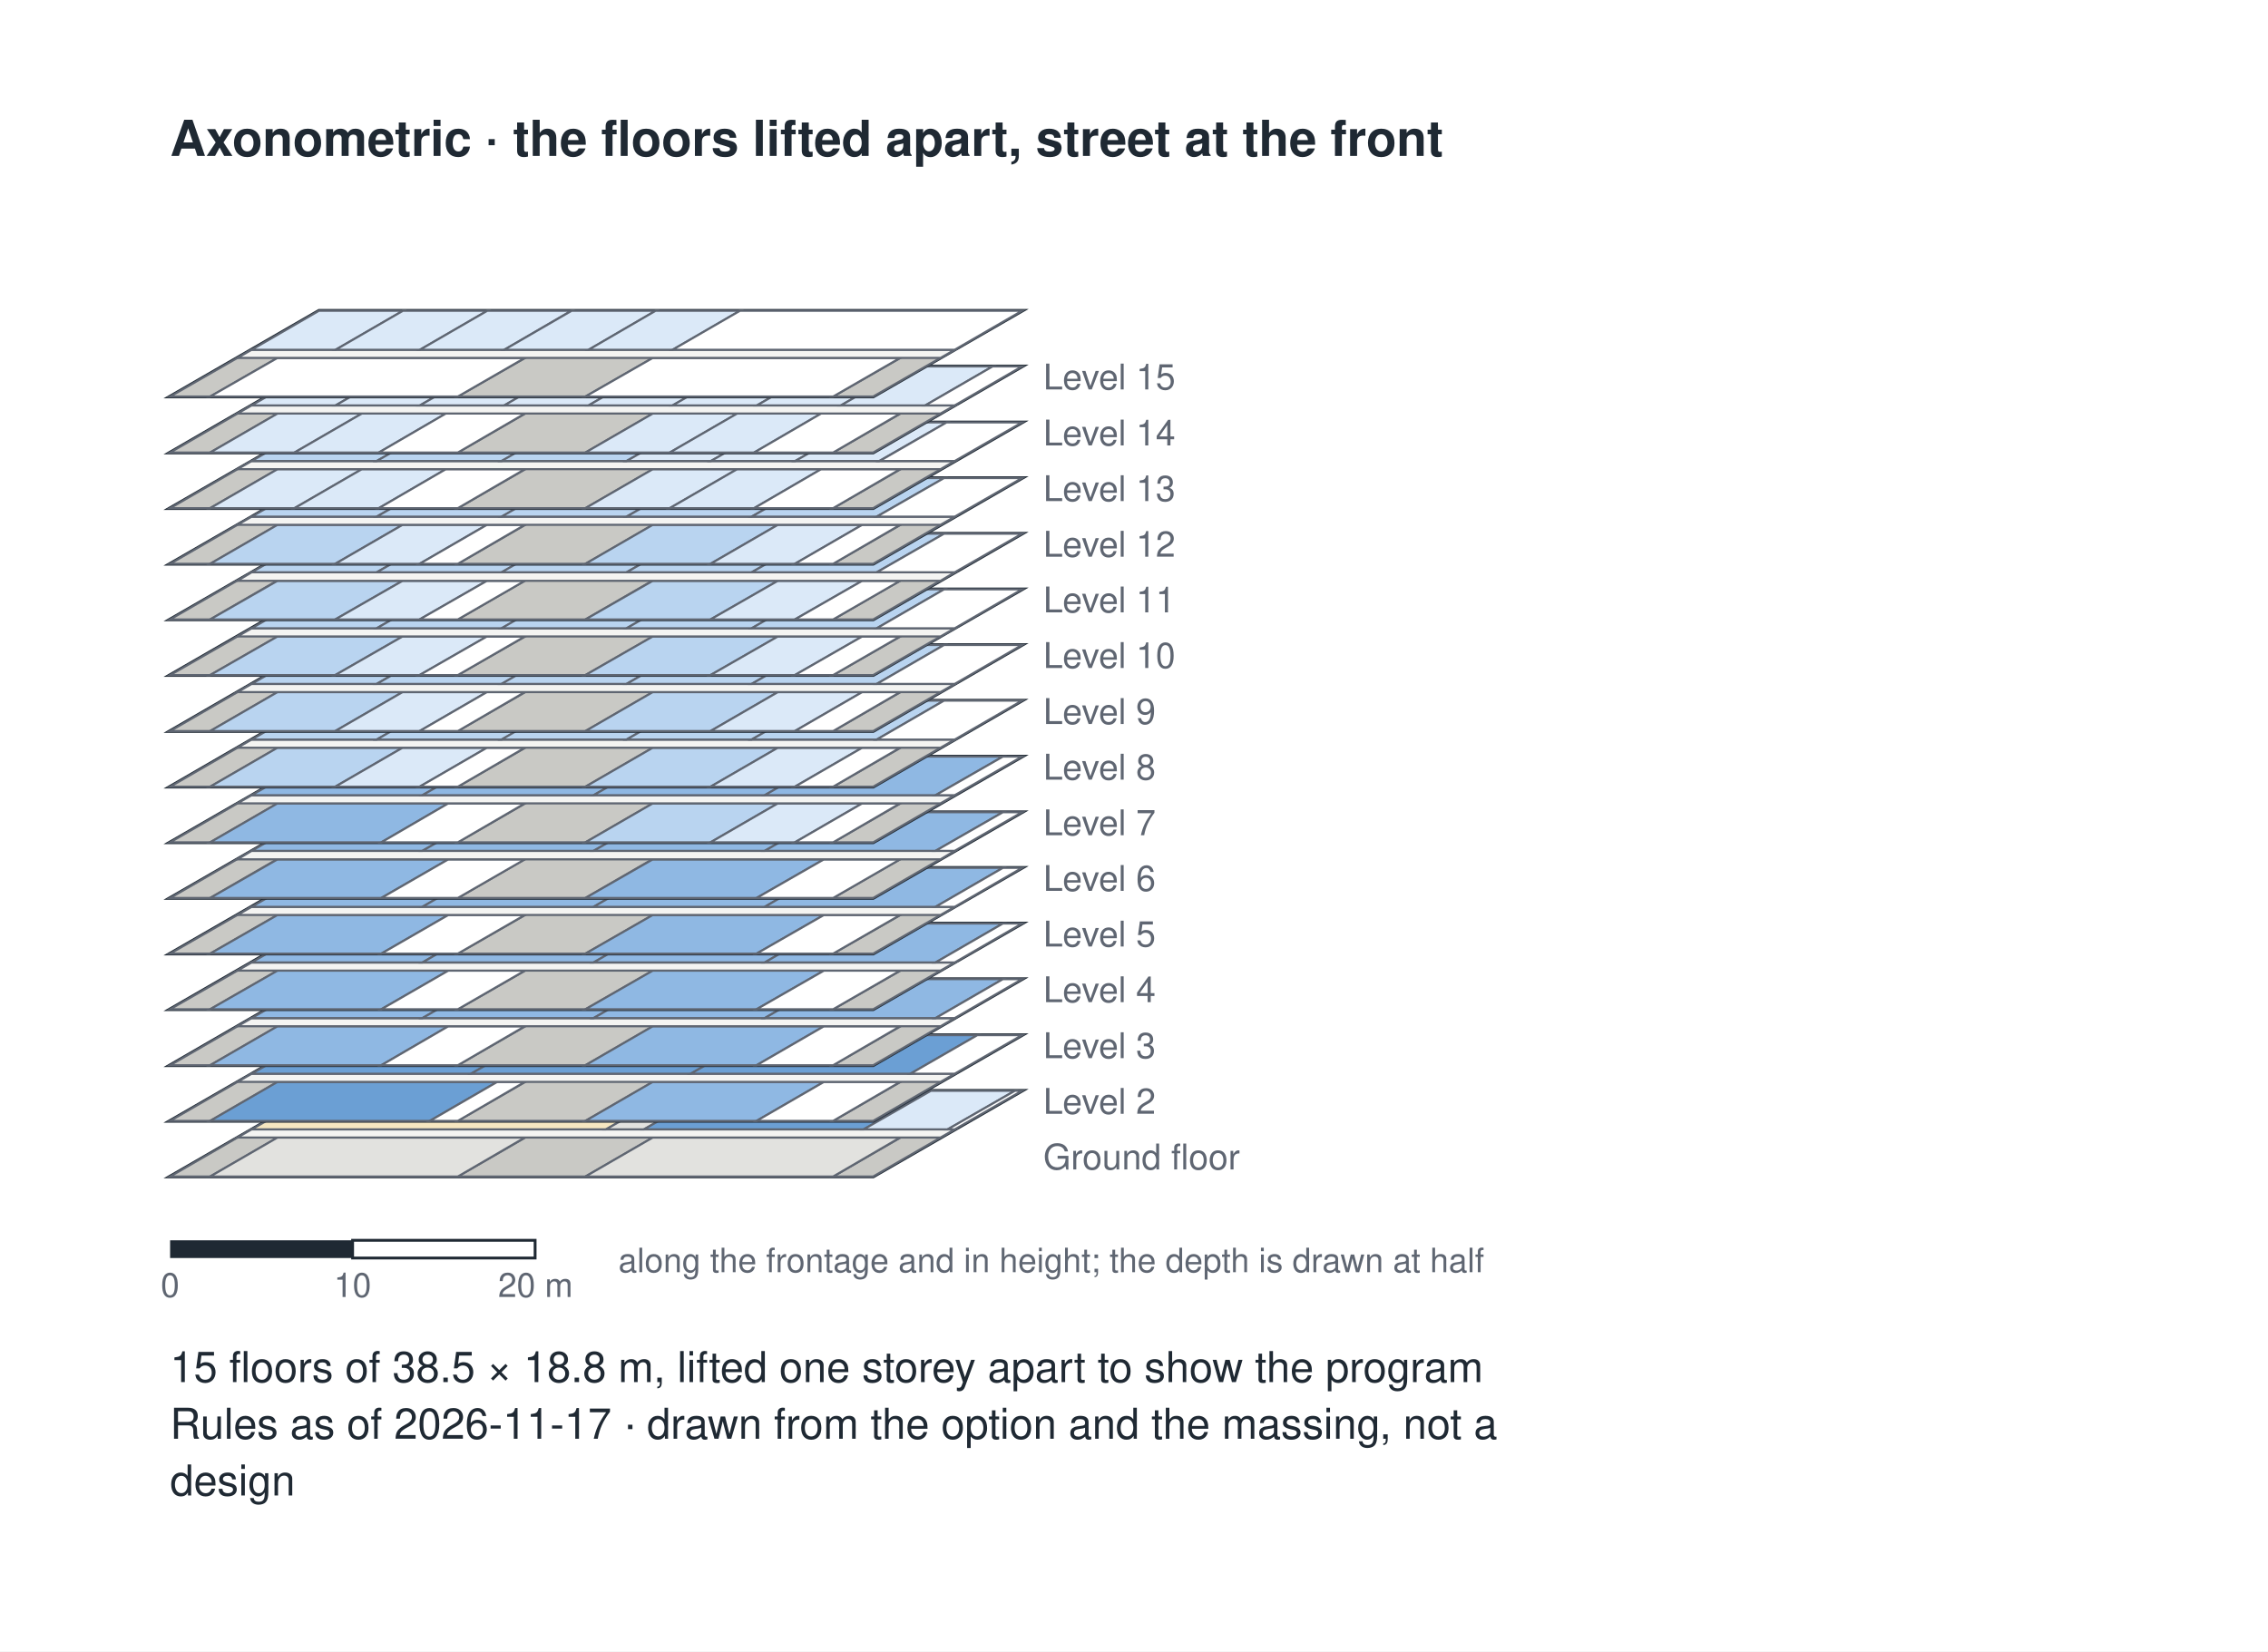
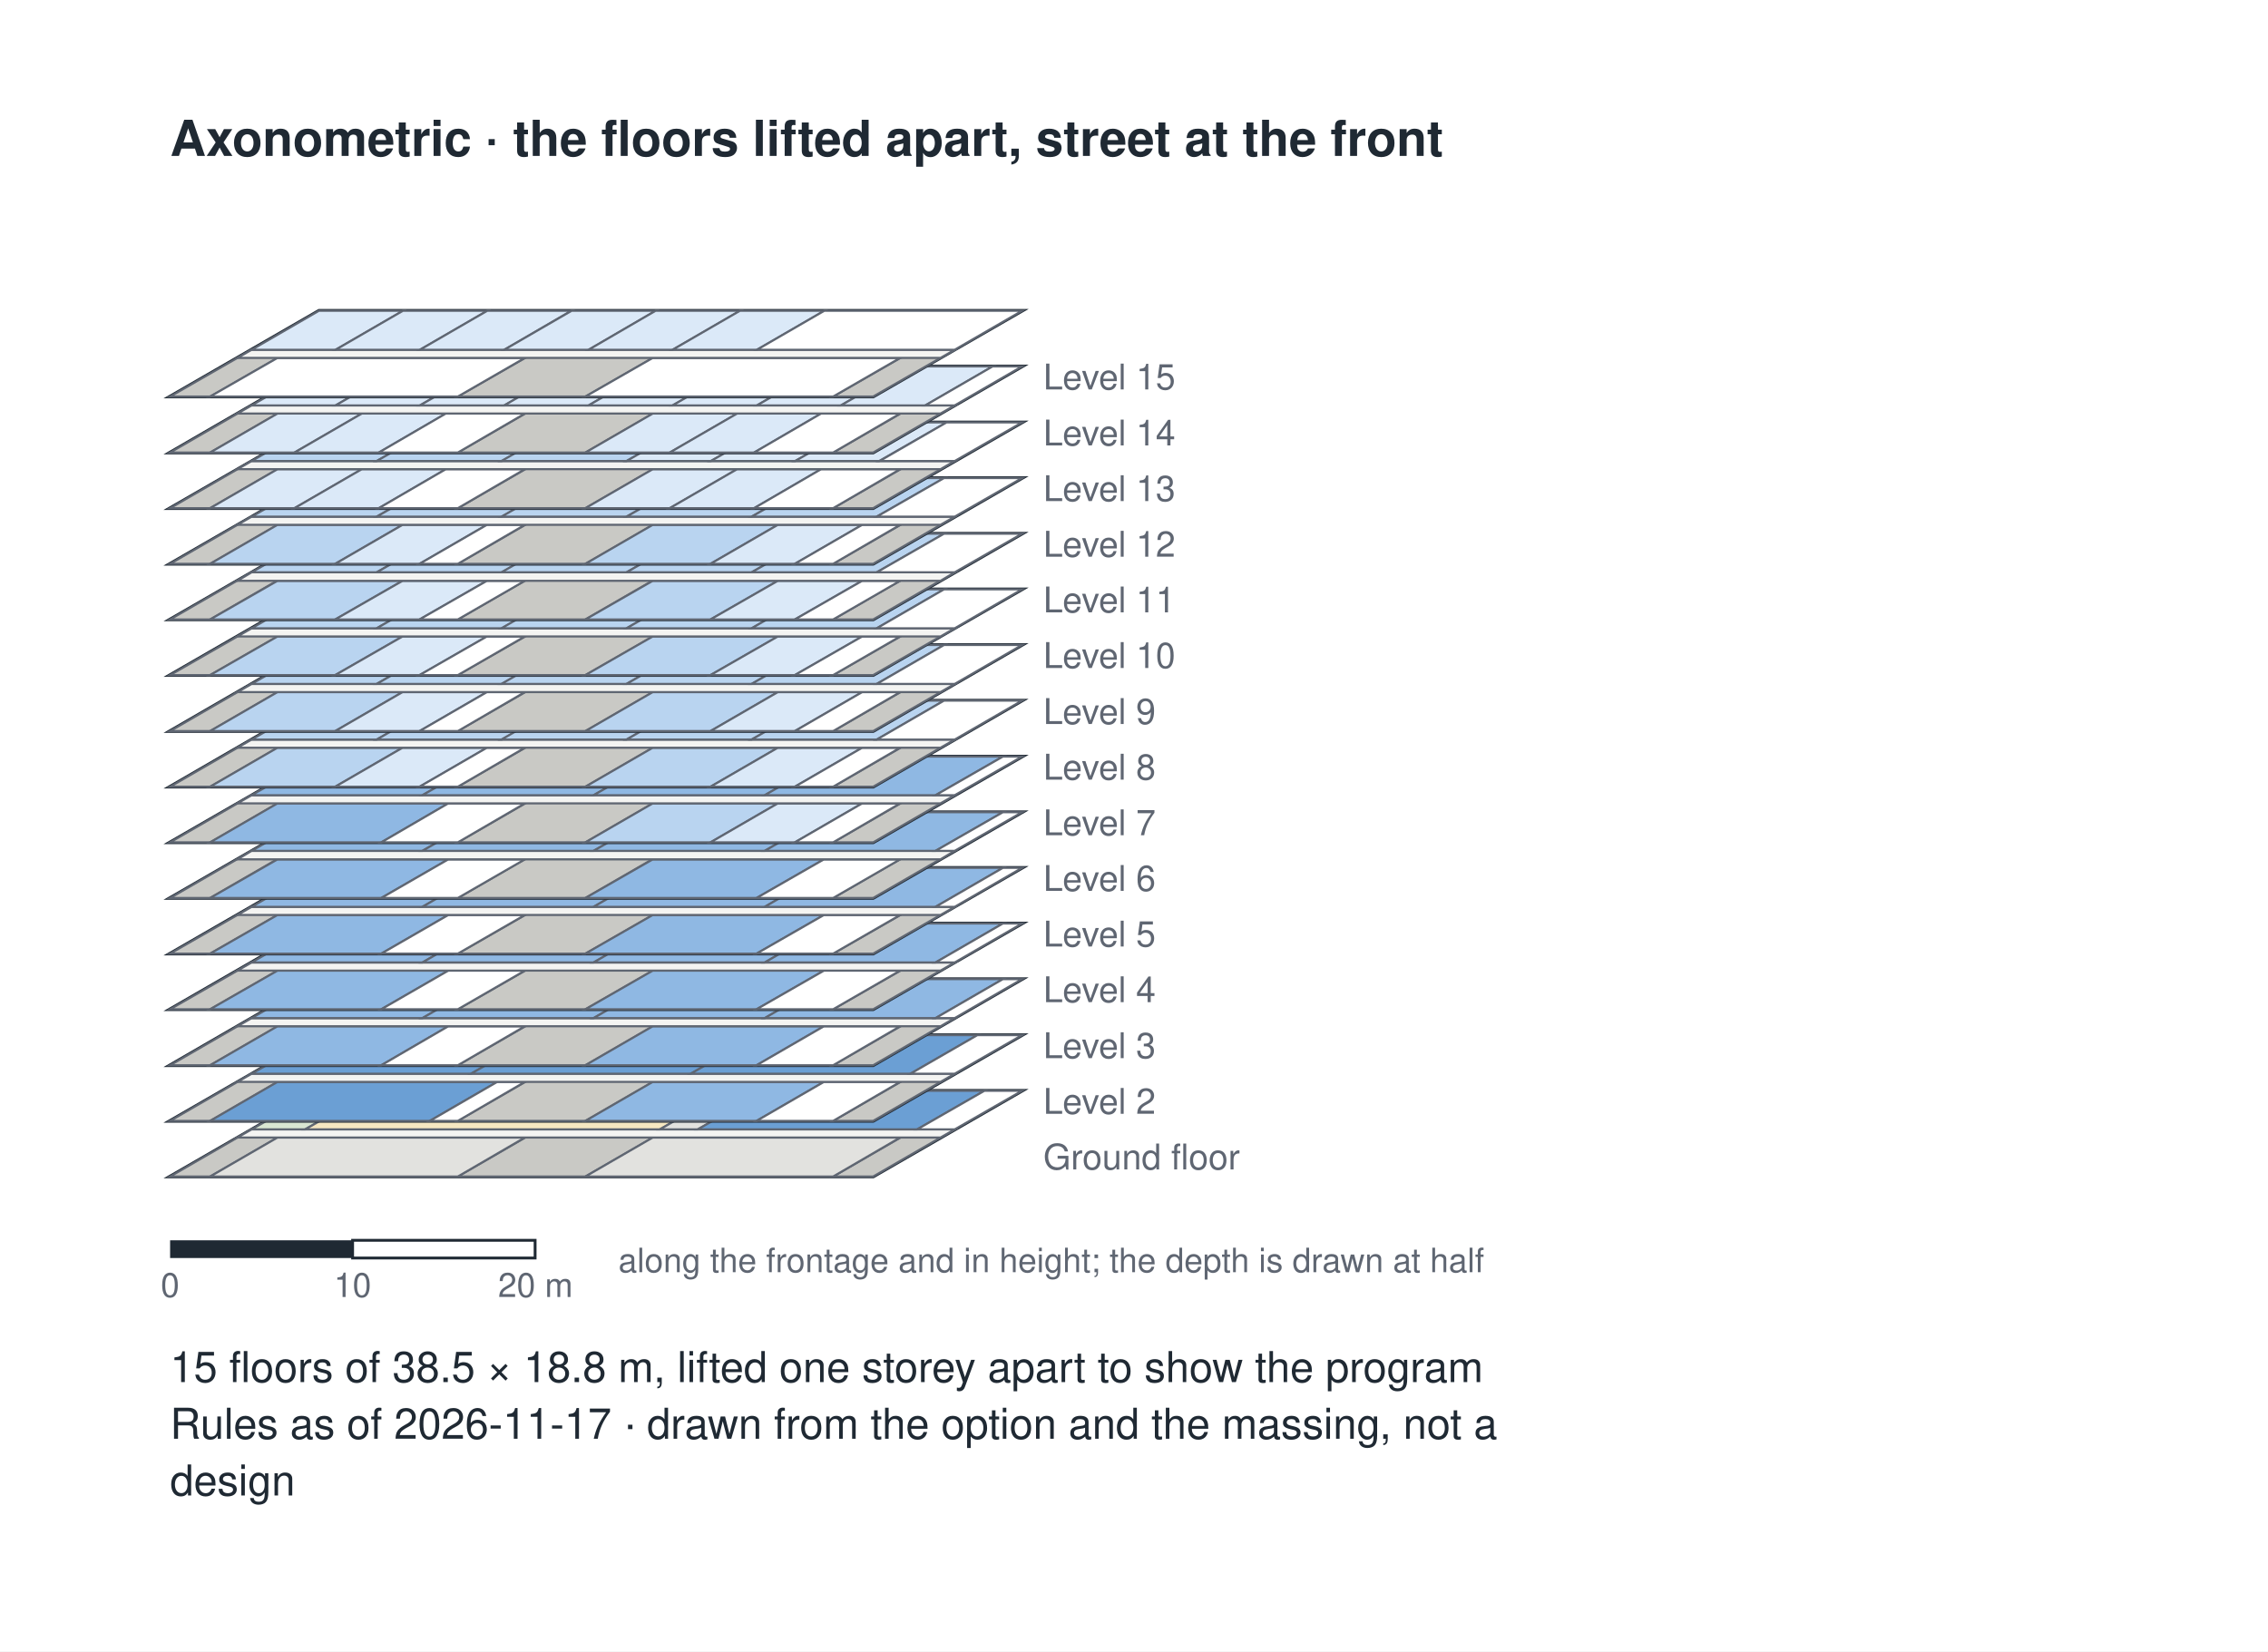
<svg xmlns="http://www.w3.org/2000/svg" width="640" height="466" viewBox="0 0 640 466" font-family="IBM Plex Sans, Helvetica, Arial, sans-serif" font-size="12" fill="#1f2933" role="img" aria-label="Axonometric of the stacked floors">
  <rect width="100%" height="100%" fill="#ffffff" />
  <text x="48" y="44" font-size="14" font-weight="600">Axonometric · the floors lifted apart, street at the front</text>
  <polygon points="90.0,307.8 288.4,307.8 246.4,332.0 48.0,332.0" fill="#f4f4f2" stroke="#1f2933" stroke-width="1" />
  <polygon points="71.0,318.7 82.3,318.7 59.3,332.0 48.0,332.0" fill="#c9c9c5" stroke="#5f6672" stroke-width="0.6" />
  <polygon points="152.2,318.7 188.2,318.7 165.2,332.0 129.2,332.0" fill="#c9c9c5" stroke="#5f6672" stroke-width="0.6" />
  <polygon points="258.1,318.7 269.4,318.7 246.4,332.0 235.1,332.0" fill="#c9c9c5" stroke="#5f6672" stroke-width="0.6" />
  <polygon points="78.3,321.0 148.1,321.0 129.2,332.0 59.3,332.0" fill="#e2e2df" stroke="#5f6672" stroke-width="0.6" />
  <polygon points="184.2,321.0 254.0,321.0 235.1,332.0 165.2,332.0" fill="#e2e2df" stroke="#5f6672" stroke-width="0.6" />
  <polygon points="71.0,318.7 269.4,318.7 265.4,321.0 67.0,321.0" fill="#f4f4f2" stroke="#5f6672" stroke-width="0.6" />
-   <polygon points="90.0,307.8 190.0,307.8 171.0,318.7 71.0,318.7" fill="#f6e7c1" stroke="#5f6672" stroke-width="0.6" />
-   <polygon points="190.0,307.8 200.7,307.8 181.7,318.7 171.0,318.7" fill="#e2e2df" stroke="#5f6672" stroke-width="0.6" />
-   <polygon points="200.7,307.8 262.7,307.8 243.7,318.7 181.7,318.7" fill="#6b9fd4" stroke="#5f6672" stroke-width="0.6" />
-   <polygon points="262.7,307.8 286.4,307.8 267.4,318.7 243.7,318.7" fill="#dbe9f8" stroke="#5f6672" stroke-width="0.6" />
-   <polygon points="286.4,307.8 288.4,307.8 269.4,318.7 267.4,318.7" fill="#ffffff" stroke="#5f6672" stroke-width="0.6" />
+   <polygon points="90.0,307.8 105.1,307.8 86.1,318.7 71.0,318.7" fill="#d9e6d2" stroke="#5f6672" stroke-width="0.6" />
+   <polygon points="105.1,307.8 205.1,307.8 186.2,318.7 86.1,318.7" fill="#f6e7c1" stroke="#5f6672" stroke-width="0.6" />
+   <polygon points="205.1,307.8 215.9,307.8 196.9,318.7 186.2,318.7" fill="#e2e2df" stroke="#5f6672" stroke-width="0.6" />
+   <polygon points="215.9,307.8 277.8,307.8 258.8,318.7 196.9,318.7" fill="#6b9fd4" stroke="#5f6672" stroke-width="0.6" />
+   <polygon points="277.8,307.8 288.4,307.8 269.4,318.7 258.8,318.7" fill="#ffffff" stroke="#5f6672" stroke-width="0.6" />
  <text x="294.4" y="330.0" font-size="10" fill="#5f6672">Ground floor</text>
  <polygon points="90.0,292.1 288.4,292.1 246.4,316.3 48.0,316.3" fill="#f4f4f2" stroke="#1f2933" stroke-width="1" />
  <polygon points="71.0,303.0 82.3,303.0 59.3,316.3 48.0,316.3" fill="#c9c9c5" stroke="#5f6672" stroke-width="0.6" />
  <polygon points="152.2,303.0 188.2,303.0 165.2,316.3 129.2,316.3" fill="#c9c9c5" stroke="#5f6672" stroke-width="0.6" />
  <polygon points="258.1,303.0 269.4,303.0 246.4,316.3 235.1,316.3" fill="#c9c9c5" stroke="#5f6672" stroke-width="0.6" />
  <polygon points="78.3,305.3 140.3,305.3 121.3,316.3 59.3,316.3" fill="#6b9fd4" stroke="#5f6672" stroke-width="0.6" />
  <polygon points="184.2,305.3 232.5,305.3 213.5,316.3 165.2,316.3" fill="#8fb8e3" stroke="#5f6672" stroke-width="0.6" />
  <polygon points="140.3,305.3 148.1,305.3 129.2,316.3 121.3,316.3" fill="#ffffff" stroke="#5f6672" stroke-width="0.6" />
  <polygon points="232.5,305.3 254.0,305.3 235.1,316.3 213.5,316.3" fill="#ffffff" stroke="#5f6672" stroke-width="0.6" />
  <polygon points="71.0,303.0 269.4,303.0 265.4,305.3 67.0,305.3" fill="#f4f4f2" stroke="#5f6672" stroke-width="0.6" />
  <polygon points="90.0,292.1 151.9,292.1 132.9,303.0 71.0,303.0" fill="#6b9fd4" stroke="#5f6672" stroke-width="0.6" />
  <polygon points="151.9,292.1 213.8,292.1 194.9,303.0 132.9,303.0" fill="#6b9fd4" stroke="#5f6672" stroke-width="0.6" />
  <polygon points="213.9,292.1 275.8,292.1 256.9,303.0 194.9,303.0" fill="#6b9fd4" stroke="#5f6672" stroke-width="0.6" />
  <polygon points="275.8,292.1 288.4,292.1 269.4,303.0 256.9,303.0" fill="#ffffff" stroke="#5f6672" stroke-width="0.6" />
  <text x="294.4" y="314.3" font-size="10" fill="#5f6672">Level 2</text>
  <polygon points="90.0,276.3 288.4,276.3 246.4,300.6 48.0,300.6" fill="#f4f4f2" stroke="#1f2933" stroke-width="1" />
  <polygon points="71.0,287.3 82.3,287.3 59.3,300.6 48.0,300.6" fill="#c9c9c5" stroke="#5f6672" stroke-width="0.6" />
  <polygon points="152.2,287.3 188.2,287.3 165.2,300.6 129.2,300.6" fill="#c9c9c5" stroke="#5f6672" stroke-width="0.6" />
  <polygon points="258.1,287.3 269.4,287.3 246.4,300.6 235.1,300.6" fill="#c9c9c5" stroke="#5f6672" stroke-width="0.6" />
  <polygon points="78.3,289.6 126.5,289.6 107.6,300.6 59.3,300.6" fill="#8fb8e3" stroke="#5f6672" stroke-width="0.6" />
  <polygon points="184.2,289.6 232.5,289.6 213.5,300.6 165.2,300.6" fill="#8fb8e3" stroke="#5f6672" stroke-width="0.6" />
  <polygon points="126.5,289.6 148.1,289.6 129.2,300.6 107.6,300.6" fill="#ffffff" stroke="#5f6672" stroke-width="0.6" />
  <polygon points="232.5,289.6 254.0,289.6 235.1,300.6 213.5,300.6" fill="#ffffff" stroke="#5f6672" stroke-width="0.6" />
  <polygon points="71.0,287.3 269.4,287.3 265.4,289.6 67.0,289.6" fill="#f4f4f2" stroke="#5f6672" stroke-width="0.6" />
  <polygon points="90.0,276.3 138.2,276.3 119.2,287.3 71.0,287.3" fill="#8fb8e3" stroke="#5f6672" stroke-width="0.6" />
  <polygon points="138.2,276.3 186.4,276.3 167.5,287.3 119.2,287.3" fill="#8fb8e3" stroke="#5f6672" stroke-width="0.6" />
  <polygon points="186.5,276.3 234.7,276.3 215.8,287.3 167.5,287.3" fill="#8fb8e3" stroke="#5f6672" stroke-width="0.6" />
  <polygon points="234.7,276.3 283.0,276.3 264.0,287.3 215.8,287.3" fill="#8fb8e3" stroke="#5f6672" stroke-width="0.6" />
  <polygon points="283.0,276.3 288.4,276.3 269.4,287.3 264.0,287.3" fill="#ffffff" stroke="#5f6672" stroke-width="0.6" />
  <text x="294.4" y="298.6" font-size="10" fill="#5f6672">Level 3</text>
  <polygon points="90.0,260.6 288.4,260.6 246.4,284.8 48.0,284.8" fill="#f4f4f2" stroke="#1f2933" stroke-width="1" />
  <polygon points="71.0,271.6 82.3,271.6 59.3,284.8 48.0,284.8" fill="#c9c9c5" stroke="#5f6672" stroke-width="0.6" />
  <polygon points="152.2,271.6 188.2,271.6 165.2,284.8 129.2,284.8" fill="#c9c9c5" stroke="#5f6672" stroke-width="0.6" />
  <polygon points="258.1,271.6 269.4,271.6 246.4,284.8 235.1,284.8" fill="#c9c9c5" stroke="#5f6672" stroke-width="0.6" />
  <polygon points="78.3,273.9 126.5,273.9 107.6,284.8 59.3,284.8" fill="#8fb8e3" stroke="#5f6672" stroke-width="0.6" />
  <polygon points="184.2,273.9 232.5,273.9 213.5,284.8 165.2,284.8" fill="#8fb8e3" stroke="#5f6672" stroke-width="0.6" />
  <polygon points="126.5,273.9 148.1,273.9 129.2,284.8 107.6,284.8" fill="#ffffff" stroke="#5f6672" stroke-width="0.6" />
  <polygon points="232.5,273.9 254.0,273.9 235.1,284.8 213.5,284.8" fill="#ffffff" stroke="#5f6672" stroke-width="0.6" />
  <polygon points="71.0,271.6 269.4,271.6 265.4,273.9 67.0,273.9" fill="#f4f4f2" stroke="#5f6672" stroke-width="0.6" />
  <polygon points="90.0,260.6 138.2,260.6 119.2,271.6 71.0,271.6" fill="#8fb8e3" stroke="#5f6672" stroke-width="0.6" />
  <polygon points="138.2,260.6 186.4,260.6 167.5,271.6 119.2,271.6" fill="#8fb8e3" stroke="#5f6672" stroke-width="0.6" />
  <polygon points="186.5,260.6 234.7,260.6 215.8,271.6 167.5,271.6" fill="#8fb8e3" stroke="#5f6672" stroke-width="0.6" />
  <polygon points="234.7,260.6 283.0,260.6 264.0,271.6 215.8,271.6" fill="#8fb8e3" stroke="#5f6672" stroke-width="0.6" />
  <polygon points="283.0,260.6 288.4,260.6 269.4,271.6 264.0,271.6" fill="#ffffff" stroke="#5f6672" stroke-width="0.6" />
  <text x="294.4" y="282.8" font-size="10" fill="#5f6672">Level 4</text>
  <polygon points="90.0,244.9 288.4,244.9 246.4,269.1 48.0,269.1" fill="#f4f4f2" stroke="#1f2933" stroke-width="1" />
  <polygon points="71.0,255.9 82.3,255.9 59.3,269.1 48.0,269.1" fill="#c9c9c5" stroke="#5f6672" stroke-width="0.6" />
  <polygon points="152.2,255.9 188.2,255.9 165.2,269.1 129.2,269.1" fill="#c9c9c5" stroke="#5f6672" stroke-width="0.6" />
  <polygon points="258.1,255.9 269.4,255.9 246.4,269.1 235.1,269.1" fill="#c9c9c5" stroke="#5f6672" stroke-width="0.6" />
  <polygon points="78.3,258.2 126.5,258.2 107.6,269.1 59.3,269.1" fill="#8fb8e3" stroke="#5f6672" stroke-width="0.6" />
  <polygon points="184.2,258.2 232.5,258.2 213.5,269.1 165.2,269.1" fill="#8fb8e3" stroke="#5f6672" stroke-width="0.6" />
  <polygon points="126.5,258.2 148.1,258.2 129.2,269.1 107.6,269.1" fill="#ffffff" stroke="#5f6672" stroke-width="0.6" />
  <polygon points="232.5,258.2 254.0,258.2 235.1,269.1 213.5,269.1" fill="#ffffff" stroke="#5f6672" stroke-width="0.6" />
  <polygon points="71.0,255.9 269.4,255.9 265.4,258.2 67.0,258.2" fill="#f4f4f2" stroke="#5f6672" stroke-width="0.6" />
  <polygon points="90.0,244.9 138.2,244.9 119.2,255.9 71.0,255.9" fill="#8fb8e3" stroke="#5f6672" stroke-width="0.6" />
  <polygon points="138.2,244.9 186.4,244.9 167.5,255.9 119.2,255.9" fill="#8fb8e3" stroke="#5f6672" stroke-width="0.6" />
  <polygon points="186.5,244.9 234.7,244.9 215.8,255.9 167.5,255.9" fill="#8fb8e3" stroke="#5f6672" stroke-width="0.6" />
  <polygon points="234.7,244.9 283.0,244.9 264.0,255.9 215.8,255.9" fill="#8fb8e3" stroke="#5f6672" stroke-width="0.6" />
  <polygon points="283.0,244.9 288.4,244.9 269.4,255.9 264.0,255.9" fill="#ffffff" stroke="#5f6672" stroke-width="0.6" />
  <text x="294.4" y="267.1" font-size="10" fill="#5f6672">Level 5</text>
  <polygon points="90.0,229.2 288.4,229.2 246.4,253.4 48.0,253.4" fill="#f4f4f2" stroke="#1f2933" stroke-width="1" />
  <polygon points="71.0,240.1 82.3,240.1 59.3,253.4 48.0,253.4" fill="#c9c9c5" stroke="#5f6672" stroke-width="0.6" />
  <polygon points="152.2,240.1 188.2,240.1 165.2,253.4 129.2,253.4" fill="#c9c9c5" stroke="#5f6672" stroke-width="0.6" />
  <polygon points="258.1,240.1 269.4,240.1 246.4,253.4 235.1,253.4" fill="#c9c9c5" stroke="#5f6672" stroke-width="0.6" />
  <polygon points="78.3,242.5 126.5,242.5 107.6,253.4 59.3,253.4" fill="#8fb8e3" stroke="#5f6672" stroke-width="0.6" />
  <polygon points="184.2,242.5 232.5,242.5 213.5,253.4 165.2,253.4" fill="#8fb8e3" stroke="#5f6672" stroke-width="0.6" />
  <polygon points="126.5,242.5 148.1,242.5 129.2,253.4 107.6,253.4" fill="#ffffff" stroke="#5f6672" stroke-width="0.6" />
  <polygon points="232.5,242.5 254.0,242.5 235.1,253.4 213.5,253.4" fill="#ffffff" stroke="#5f6672" stroke-width="0.6" />
  <polygon points="71.0,240.1 269.4,240.1 265.4,242.5 67.0,242.5" fill="#f4f4f2" stroke="#5f6672" stroke-width="0.6" />
  <polygon points="90.0,229.2 138.2,229.2 119.2,240.1 71.0,240.1" fill="#8fb8e3" stroke="#5f6672" stroke-width="0.6" />
  <polygon points="138.2,229.2 186.4,229.2 167.5,240.1 119.2,240.1" fill="#8fb8e3" stroke="#5f6672" stroke-width="0.6" />
  <polygon points="186.5,229.2 234.7,229.2 215.8,240.1 167.5,240.1" fill="#8fb8e3" stroke="#5f6672" stroke-width="0.6" />
  <polygon points="234.7,229.2 283.0,229.2 264.0,240.1 215.8,240.1" fill="#8fb8e3" stroke="#5f6672" stroke-width="0.6" />
  <polygon points="283.0,229.2 288.4,229.2 269.4,240.1 264.0,240.1" fill="#ffffff" stroke="#5f6672" stroke-width="0.6" />
  <text x="294.4" y="251.4" font-size="10" fill="#5f6672">Level 6</text>
  <polygon points="90.0,213.5 288.4,213.5 246.4,237.7 48.0,237.7" fill="#f4f4f2" stroke="#1f2933" stroke-width="1" />
  <polygon points="71.0,224.4 82.3,224.4 59.3,237.7 48.0,237.7" fill="#c9c9c5" stroke="#5f6672" stroke-width="0.6" />
  <polygon points="152.2,224.4 188.2,224.4 165.2,237.7 129.2,237.7" fill="#c9c9c5" stroke="#5f6672" stroke-width="0.6" />
  <polygon points="258.1,224.4 269.4,224.4 246.4,237.7 235.1,237.7" fill="#c9c9c5" stroke="#5f6672" stroke-width="0.6" />
  <polygon points="78.3,226.7 126.5,226.7 107.6,237.7 59.3,237.7" fill="#8fb8e3" stroke="#5f6672" stroke-width="0.6" />
  <polygon points="184.2,226.7 219.5,226.7 200.5,237.7 165.2,237.7" fill="#b9d4f0" stroke="#5f6672" stroke-width="0.6" />
  <polygon points="219.5,226.7 243.3,226.7 224.3,237.7 200.5,237.7" fill="#dbe9f8" stroke="#5f6672" stroke-width="0.6" />
  <polygon points="126.5,226.7 148.1,226.7 129.2,237.7 107.6,237.7" fill="#ffffff" stroke="#5f6672" stroke-width="0.6" />
  <polygon points="243.3,226.7 254.0,226.7 235.1,237.7 224.3,237.7" fill="#ffffff" stroke="#5f6672" stroke-width="0.6" />
  <polygon points="71.0,224.4 269.4,224.4 265.4,226.7 67.0,226.7" fill="#f4f4f2" stroke="#5f6672" stroke-width="0.6" />
  <polygon points="90.0,213.5 138.2,213.5 119.2,224.4 71.0,224.4" fill="#8fb8e3" stroke="#5f6672" stroke-width="0.6" />
  <polygon points="138.2,213.5 186.4,213.5 167.5,224.4 119.2,224.4" fill="#8fb8e3" stroke="#5f6672" stroke-width="0.6" />
  <polygon points="186.5,213.5 234.7,213.5 215.8,224.4 167.5,224.4" fill="#8fb8e3" stroke="#5f6672" stroke-width="0.6" />
  <polygon points="234.7,213.5 283.0,213.5 264.0,224.4 215.8,224.4" fill="#8fb8e3" stroke="#5f6672" stroke-width="0.6" />
  <polygon points="283.0,213.5 288.4,213.5 269.4,224.4 264.0,224.4" fill="#ffffff" stroke="#5f6672" stroke-width="0.6" />
  <text x="294.4" y="235.7" font-size="10" fill="#5f6672">Level 7</text>
  <polygon points="90.0,197.7 288.4,197.7 246.4,222.0 48.0,222.0" fill="#f4f4f2" stroke="#1f2933" stroke-width="1" />
  <polygon points="71.0,208.7 82.3,208.7 59.3,222.0 48.0,222.0" fill="#c9c9c5" stroke="#5f6672" stroke-width="0.6" />
  <polygon points="152.2,208.7 188.2,208.7 165.2,222.0 129.2,222.0" fill="#c9c9c5" stroke="#5f6672" stroke-width="0.6" />
  <polygon points="258.1,208.7 269.4,208.7 246.4,222.0 235.1,222.0" fill="#c9c9c5" stroke="#5f6672" stroke-width="0.6" />
  <polygon points="78.3,211.0 113.6,211.0 94.6,222.0 59.3,222.0" fill="#b9d4f0" stroke="#5f6672" stroke-width="0.6" />
  <polygon points="184.2,211.0 219.5,211.0 200.5,222.0 165.2,222.0" fill="#b9d4f0" stroke="#5f6672" stroke-width="0.6" />
  <polygon points="113.6,211.0 137.4,211.0 118.4,222.0 94.6,222.0" fill="#dbe9f8" stroke="#5f6672" stroke-width="0.6" />
  <polygon points="219.5,211.0 243.3,211.0 224.3,222.0 200.5,222.0" fill="#dbe9f8" stroke="#5f6672" stroke-width="0.6" />
  <polygon points="137.4,211.0 148.1,211.0 129.2,222.0 118.4,222.0" fill="#ffffff" stroke="#5f6672" stroke-width="0.6" />
  <polygon points="243.3,211.0 254.0,211.0 235.1,222.0 224.3,222.0" fill="#ffffff" stroke="#5f6672" stroke-width="0.6" />
  <polygon points="71.0,208.7 269.4,208.7 265.4,211.0 67.0,211.0" fill="#f4f4f2" stroke="#5f6672" stroke-width="0.6" />
  <polygon points="90.0,197.7 125.3,197.7 106.3,208.7 71.0,208.7" fill="#b9d4f0" stroke="#5f6672" stroke-width="0.6" />
  <polygon points="125.3,197.7 160.6,197.7 141.6,208.7 106.3,208.7" fill="#b9d4f0" stroke="#5f6672" stroke-width="0.6" />
  <polygon points="160.5,197.7 195.8,197.7 176.8,208.7 141.5,208.7" fill="#b9d4f0" stroke="#5f6672" stroke-width="0.6" />
  <polygon points="195.8,197.7 231.1,197.7 212.1,208.7 176.8,208.7" fill="#b9d4f0" stroke="#5f6672" stroke-width="0.6" />
  <polygon points="231.1,197.7 266.4,197.7 247.4,208.7 212.1,208.7" fill="#b9d4f0" stroke="#5f6672" stroke-width="0.6" />
  <polygon points="266.4,197.7 288.4,197.7 269.4,208.7 247.4,208.7" fill="#ffffff" stroke="#5f6672" stroke-width="0.6" />
  <text x="294.4" y="220.0" font-size="10" fill="#5f6672">Level 8</text>
  <polygon points="90.0,182.0 288.4,182.0 246.4,206.3 48.0,206.3" fill="#f4f4f2" stroke="#1f2933" stroke-width="1" />
  <polygon points="71.0,193.0 82.3,193.0 59.3,206.3 48.0,206.3" fill="#c9c9c5" stroke="#5f6672" stroke-width="0.6" />
  <polygon points="152.2,193.0 188.2,193.0 165.2,206.3 129.2,206.3" fill="#c9c9c5" stroke="#5f6672" stroke-width="0.6" />
  <polygon points="258.1,193.0 269.4,193.0 246.4,206.3 235.1,206.3" fill="#c9c9c5" stroke="#5f6672" stroke-width="0.6" />
  <polygon points="78.3,195.3 113.6,195.3 94.6,206.3 59.3,206.3" fill="#b9d4f0" stroke="#5f6672" stroke-width="0.6" />
  <polygon points="184.2,195.3 219.5,195.3 200.5,206.3 165.2,206.3" fill="#b9d4f0" stroke="#5f6672" stroke-width="0.6" />
  <polygon points="113.6,195.3 137.4,195.3 118.4,206.3 94.6,206.3" fill="#dbe9f8" stroke="#5f6672" stroke-width="0.6" />
  <polygon points="219.5,195.3 243.3,195.3 224.3,206.3 200.5,206.3" fill="#dbe9f8" stroke="#5f6672" stroke-width="0.6" />
  <polygon points="137.4,195.3 148.1,195.3 129.2,206.3 118.4,206.3" fill="#ffffff" stroke="#5f6672" stroke-width="0.6" />
  <polygon points="243.3,195.3 254.0,195.3 235.1,206.3 224.3,206.3" fill="#ffffff" stroke="#5f6672" stroke-width="0.6" />
  <polygon points="71.0,193.0 269.4,193.0 265.4,195.3 67.0,195.3" fill="#f4f4f2" stroke="#5f6672" stroke-width="0.6" />
  <polygon points="90.0,182.0 125.3,182.0 106.3,193.0 71.0,193.0" fill="#b9d4f0" stroke="#5f6672" stroke-width="0.6" />
  <polygon points="125.3,182.0 160.6,182.0 141.6,193.0 106.3,193.0" fill="#b9d4f0" stroke="#5f6672" stroke-width="0.6" />
  <polygon points="160.5,182.0 195.8,182.0 176.8,193.0 141.5,193.0" fill="#b9d4f0" stroke="#5f6672" stroke-width="0.6" />
  <polygon points="195.8,182.0 231.1,182.0 212.1,193.0 176.8,193.0" fill="#b9d4f0" stroke="#5f6672" stroke-width="0.6" />
  <polygon points="231.1,182.0 266.4,182.0 247.4,193.0 212.1,193.0" fill="#b9d4f0" stroke="#5f6672" stroke-width="0.6" />
  <polygon points="266.4,182.0 288.4,182.0 269.4,193.0 247.4,193.0" fill="#ffffff" stroke="#5f6672" stroke-width="0.6" />
  <text x="294.4" y="204.3" font-size="10" fill="#5f6672">Level 9</text>
  <polygon points="90.0,166.3 288.4,166.3 246.4,190.5 48.0,190.5" fill="#f4f4f2" stroke="#1f2933" stroke-width="1" />
  <polygon points="71.0,177.3 82.3,177.3 59.3,190.5 48.0,190.5" fill="#c9c9c5" stroke="#5f6672" stroke-width="0.6" />
  <polygon points="152.2,177.3 188.2,177.3 165.2,190.5 129.2,190.5" fill="#c9c9c5" stroke="#5f6672" stroke-width="0.6" />
  <polygon points="258.1,177.3 269.4,177.3 246.4,190.5 235.1,190.5" fill="#c9c9c5" stroke="#5f6672" stroke-width="0.6" />
  <polygon points="78.3,179.6 113.6,179.6 94.6,190.5 59.3,190.5" fill="#b9d4f0" stroke="#5f6672" stroke-width="0.6" />
  <polygon points="184.2,179.6 219.5,179.6 200.5,190.5 165.2,190.5" fill="#b9d4f0" stroke="#5f6672" stroke-width="0.6" />
  <polygon points="113.6,179.6 137.4,179.6 118.4,190.5 94.6,190.5" fill="#dbe9f8" stroke="#5f6672" stroke-width="0.6" />
  <polygon points="219.5,179.6 243.3,179.6 224.3,190.5 200.5,190.5" fill="#dbe9f8" stroke="#5f6672" stroke-width="0.6" />
  <polygon points="137.4,179.6 148.1,179.6 129.2,190.5 118.4,190.5" fill="#ffffff" stroke="#5f6672" stroke-width="0.6" />
  <polygon points="243.3,179.6 254.0,179.6 235.1,190.5 224.3,190.5" fill="#ffffff" stroke="#5f6672" stroke-width="0.6" />
  <polygon points="71.0,177.3 269.4,177.3 265.4,179.6 67.0,179.6" fill="#f4f4f2" stroke="#5f6672" stroke-width="0.6" />
  <polygon points="90.0,166.3 125.3,166.3 106.3,177.3 71.0,177.3" fill="#b9d4f0" stroke="#5f6672" stroke-width="0.6" />
  <polygon points="125.3,166.3 160.6,166.3 141.6,177.3 106.3,177.3" fill="#b9d4f0" stroke="#5f6672" stroke-width="0.6" />
  <polygon points="160.5,166.3 195.8,166.3 176.8,177.3 141.5,177.3" fill="#b9d4f0" stroke="#5f6672" stroke-width="0.6" />
  <polygon points="195.8,166.3 231.1,166.3 212.1,177.3 176.8,177.3" fill="#b9d4f0" stroke="#5f6672" stroke-width="0.6" />
  <polygon points="231.1,166.3 266.4,166.3 247.4,177.3 212.1,177.3" fill="#b9d4f0" stroke="#5f6672" stroke-width="0.6" />
  <polygon points="266.4,166.3 288.4,166.3 269.4,177.3 247.4,177.3" fill="#ffffff" stroke="#5f6672" stroke-width="0.6" />
  <text x="294.4" y="188.5" font-size="10" fill="#5f6672">Level 10</text>
  <polygon points="90.0,150.6 288.4,150.6 246.4,174.8 48.0,174.8" fill="#f4f4f2" stroke="#1f2933" stroke-width="1" />
  <polygon points="71.0,161.5 82.3,161.5 59.3,174.8 48.0,174.8" fill="#c9c9c5" stroke="#5f6672" stroke-width="0.6" />
  <polygon points="152.2,161.5 188.2,161.5 165.2,174.8 129.2,174.8" fill="#c9c9c5" stroke="#5f6672" stroke-width="0.6" />
  <polygon points="258.1,161.5 269.4,161.5 246.4,174.8 235.1,174.8" fill="#c9c9c5" stroke="#5f6672" stroke-width="0.6" />
  <polygon points="78.3,163.9 113.6,163.9 94.6,174.8 59.3,174.8" fill="#b9d4f0" stroke="#5f6672" stroke-width="0.6" />
  <polygon points="184.2,163.9 219.5,163.9 200.5,174.8 165.2,174.8" fill="#b9d4f0" stroke="#5f6672" stroke-width="0.6" />
  <polygon points="113.6,163.9 137.4,163.9 118.4,174.8 94.6,174.8" fill="#dbe9f8" stroke="#5f6672" stroke-width="0.6" />
  <polygon points="219.5,163.9 243.3,163.9 224.3,174.8 200.5,174.8" fill="#dbe9f8" stroke="#5f6672" stroke-width="0.6" />
  <polygon points="137.4,163.9 148.1,163.9 129.2,174.8 118.4,174.8" fill="#ffffff" stroke="#5f6672" stroke-width="0.6" />
  <polygon points="243.3,163.9 254.0,163.9 235.1,174.8 224.3,174.8" fill="#ffffff" stroke="#5f6672" stroke-width="0.6" />
  <polygon points="71.0,161.5 269.4,161.5 265.4,163.9 67.0,163.9" fill="#f4f4f2" stroke="#5f6672" stroke-width="0.6" />
  <polygon points="90.0,150.6 125.3,150.6 106.3,161.5 71.0,161.5" fill="#b9d4f0" stroke="#5f6672" stroke-width="0.6" />
  <polygon points="125.3,150.6 160.6,150.6 141.6,161.5 106.3,161.5" fill="#b9d4f0" stroke="#5f6672" stroke-width="0.6" />
  <polygon points="160.5,150.6 195.8,150.6 176.8,161.5 141.5,161.5" fill="#b9d4f0" stroke="#5f6672" stroke-width="0.6" />
  <polygon points="195.8,150.6 231.1,150.6 212.1,161.5 176.8,161.5" fill="#b9d4f0" stroke="#5f6672" stroke-width="0.6" />
  <polygon points="231.1,150.6 266.4,150.6 247.4,161.5 212.1,161.5" fill="#b9d4f0" stroke="#5f6672" stroke-width="0.6" />
  <polygon points="266.4,150.6 288.4,150.6 269.4,161.5 247.4,161.5" fill="#ffffff" stroke="#5f6672" stroke-width="0.6" />
  <text x="294.4" y="172.8" font-size="10" fill="#5f6672">Level 11</text>
  <polygon points="90.0,134.9 288.4,134.9 246.4,159.1 48.0,159.1" fill="#f4f4f2" stroke="#1f2933" stroke-width="1" />
  <polygon points="71.0,145.8 82.3,145.8 59.3,159.1 48.0,159.1" fill="#c9c9c5" stroke="#5f6672" stroke-width="0.6" />
  <polygon points="152.2,145.8 188.2,145.8 165.2,159.1 129.2,159.1" fill="#c9c9c5" stroke="#5f6672" stroke-width="0.6" />
  <polygon points="258.1,145.8 269.4,145.8 246.4,159.1 235.1,159.1" fill="#c9c9c5" stroke="#5f6672" stroke-width="0.6" />
  <polygon points="78.3,148.1 113.6,148.1 94.6,159.1 59.3,159.1" fill="#b9d4f0" stroke="#5f6672" stroke-width="0.6" />
  <polygon points="184.2,148.1 219.5,148.1 200.5,159.1 165.2,159.1" fill="#b9d4f0" stroke="#5f6672" stroke-width="0.6" />
  <polygon points="113.6,148.1 137.4,148.1 118.4,159.1 94.6,159.1" fill="#dbe9f8" stroke="#5f6672" stroke-width="0.6" />
  <polygon points="219.5,148.1 243.3,148.1 224.3,159.1 200.5,159.1" fill="#dbe9f8" stroke="#5f6672" stroke-width="0.6" />
  <polygon points="137.4,148.1 148.1,148.1 129.2,159.1 118.4,159.1" fill="#ffffff" stroke="#5f6672" stroke-width="0.6" />
  <polygon points="243.3,148.1 254.0,148.1 235.1,159.1 224.3,159.1" fill="#ffffff" stroke="#5f6672" stroke-width="0.6" />
  <polygon points="71.0,145.8 269.4,145.8 265.4,148.1 67.0,148.1" fill="#f4f4f2" stroke="#5f6672" stroke-width="0.6" />
  <polygon points="90.0,134.9 125.3,134.9 106.3,145.8 71.0,145.8" fill="#b9d4f0" stroke="#5f6672" stroke-width="0.6" />
  <polygon points="125.3,134.9 160.6,134.9 141.6,145.8 106.3,145.8" fill="#b9d4f0" stroke="#5f6672" stroke-width="0.6" />
  <polygon points="160.5,134.9 195.8,134.9 176.8,145.8 141.5,145.8" fill="#b9d4f0" stroke="#5f6672" stroke-width="0.6" />
  <polygon points="195.8,134.9 231.1,134.9 212.1,145.8 176.8,145.8" fill="#b9d4f0" stroke="#5f6672" stroke-width="0.6" />
  <polygon points="231.1,134.9 266.4,134.9 247.4,145.8 212.1,145.8" fill="#b9d4f0" stroke="#5f6672" stroke-width="0.6" />
  <polygon points="266.4,134.9 288.4,134.9 269.4,145.8 247.4,145.8" fill="#ffffff" stroke="#5f6672" stroke-width="0.6" />
  <text x="294.4" y="157.1" font-size="10" fill="#5f6672">Level 12</text>
  <polygon points="90.0,119.2 288.4,119.2 246.4,143.4 48.0,143.4" fill="#f4f4f2" stroke="#1f2933" stroke-width="1" />
  <polygon points="71.0,130.1 82.3,130.1 59.3,143.4 48.0,143.4" fill="#c9c9c5" stroke="#5f6672" stroke-width="0.6" />
  <polygon points="152.2,130.1 188.2,130.1 165.2,143.4 129.2,143.4" fill="#c9c9c5" stroke="#5f6672" stroke-width="0.6" />
  <polygon points="258.1,130.1 269.4,130.1 246.4,143.4 235.1,143.4" fill="#c9c9c5" stroke="#5f6672" stroke-width="0.6" />
  <polygon points="78.3,132.4 102.1,132.4 83.1,143.4 59.3,143.4" fill="#dbe9f8" stroke="#5f6672" stroke-width="0.6" />
  <polygon points="102.1,132.4 125.8,132.4 106.9,143.4 83.1,143.4" fill="#dbe9f8" stroke="#5f6672" stroke-width="0.6" />
  <polygon points="184.2,132.4 208.0,132.4 189.0,143.4 165.2,143.4" fill="#dbe9f8" stroke="#5f6672" stroke-width="0.6" />
  <polygon points="208.0,132.4 231.7,132.4 212.8,143.4 189.0,143.4" fill="#dbe9f8" stroke="#5f6672" stroke-width="0.6" />
  <polygon points="125.8,132.4 148.1,132.4 129.2,143.4 106.9,143.4" fill="#ffffff" stroke="#5f6672" stroke-width="0.6" />
  <polygon points="231.7,132.4 254.0,132.4 235.1,143.4 212.8,143.4" fill="#ffffff" stroke="#5f6672" stroke-width="0.6" />
  <polygon points="71.0,130.1 269.4,130.1 265.4,132.4 67.0,132.4" fill="#f4f4f2" stroke="#5f6672" stroke-width="0.6" />
  <polygon points="90.0,119.2 125.3,119.2 106.3,130.1 71.0,130.1" fill="#b9d4f0" stroke="#5f6672" stroke-width="0.6" />
  <polygon points="125.3,119.2 160.6,119.2 141.6,130.1 106.3,130.1" fill="#b9d4f0" stroke="#5f6672" stroke-width="0.6" />
  <polygon points="160.5,119.2 195.8,119.2 176.8,130.1 141.5,130.1" fill="#b9d4f0" stroke="#5f6672" stroke-width="0.6" />
  <polygon points="195.8,119.2 219.6,119.2 200.6,130.1 176.8,130.1" fill="#dbe9f8" stroke="#5f6672" stroke-width="0.6" />
  <polygon points="219.6,119.2 243.3,119.2 224.4,130.1 200.6,130.1" fill="#dbe9f8" stroke="#5f6672" stroke-width="0.6" />
  <polygon points="243.3,119.2 267.1,119.2 248.1,130.1 224.4,130.1" fill="#dbe9f8" stroke="#5f6672" stroke-width="0.6" />
  <polygon points="267.1,119.2 288.4,119.2 269.4,130.1 248.2,130.1" fill="#ffffff" stroke="#5f6672" stroke-width="0.6" />
  <text x="294.4" y="141.4" font-size="10" fill="#5f6672">Level 13</text>
  <polygon points="90.0,103.4 288.4,103.4 246.4,127.7 48.0,127.7" fill="#f4f4f2" stroke="#1f2933" stroke-width="1" />
  <polygon points="71.0,114.4 82.3,114.4 59.3,127.7 48.0,127.7" fill="#c9c9c5" stroke="#5f6672" stroke-width="0.6" />
  <polygon points="152.2,114.4 188.2,114.4 165.2,127.7 129.2,127.7" fill="#c9c9c5" stroke="#5f6672" stroke-width="0.6" />
  <polygon points="258.1,114.4 269.4,114.4 246.4,127.7 235.1,127.7" fill="#c9c9c5" stroke="#5f6672" stroke-width="0.6" />
  <polygon points="78.3,116.7 102.1,116.7 83.1,127.7 59.3,127.7" fill="#dbe9f8" stroke="#5f6672" stroke-width="0.6" />
  <polygon points="102.1,116.7 125.8,116.7 106.9,127.7 83.1,127.7" fill="#dbe9f8" stroke="#5f6672" stroke-width="0.6" />
  <polygon points="184.2,116.7 208.0,116.7 189.0,127.7 165.2,127.7" fill="#dbe9f8" stroke="#5f6672" stroke-width="0.6" />
  <polygon points="208.0,116.7 231.7,116.7 212.8,127.7 189.0,127.7" fill="#dbe9f8" stroke="#5f6672" stroke-width="0.6" />
  <polygon points="125.8,116.7 148.1,116.7 129.2,127.7 106.9,127.7" fill="#ffffff" stroke="#5f6672" stroke-width="0.6" />
  <polygon points="231.7,116.7 254.0,116.7 235.1,127.7 212.8,127.7" fill="#ffffff" stroke="#5f6672" stroke-width="0.6" />
  <polygon points="71.0,114.4 269.4,114.4 265.4,116.7 67.0,116.7" fill="#f4f4f2" stroke="#5f6672" stroke-width="0.6" />
  <polygon points="90.0,103.4 113.7,103.4 94.7,114.4 71.0,114.4" fill="#dbe9f8" stroke="#5f6672" stroke-width="0.6" />
  <polygon points="113.7,103.4 137.5,103.4 118.5,114.4 94.7,114.4" fill="#dbe9f8" stroke="#5f6672" stroke-width="0.6" />
  <polygon points="137.5,103.4 161.2,103.4 142.3,114.4 118.5,114.4" fill="#dbe9f8" stroke="#5f6672" stroke-width="0.6" />
  <polygon points="161.3,103.4 185.0,103.4 166.1,114.4 142.3,114.4" fill="#dbe9f8" stroke="#5f6672" stroke-width="0.6" />
  <polygon points="185.0,103.4 208.8,103.4 189.8,114.4 166.1,114.4" fill="#dbe9f8" stroke="#5f6672" stroke-width="0.6" />
  <polygon points="208.8,103.4 232.6,103.4 213.6,114.4 189.8,114.4" fill="#dbe9f8" stroke="#5f6672" stroke-width="0.6" />
  <polygon points="232.6,103.4 256.3,103.4 237.3,114.4 213.6,114.4" fill="#dbe9f8" stroke="#5f6672" stroke-width="0.6" />
  <polygon points="256.3,103.4 280.1,103.4 261.1,114.4 237.3,114.4" fill="#dbe9f8" stroke="#5f6672" stroke-width="0.6" />
  <polygon points="280.1,103.4 288.4,103.4 269.4,114.4 261.1,114.4" fill="#ffffff" stroke="#5f6672" stroke-width="0.6" />
  <text x="294.4" y="125.7" font-size="10" fill="#5f6672">Level 14</text>
  <polygon points="90.0,87.7 288.4,87.7 246.4,111.9 48.0,111.9" fill="#f4f4f2" stroke="#1f2933" stroke-width="1" />
  <polygon points="71.0,98.7 82.3,98.7 59.3,111.9 48.0,111.9" fill="#c9c9c5" stroke="#5f6672" stroke-width="0.6" />
  <polygon points="152.2,98.7 188.2,98.7 165.2,111.9 129.2,111.9" fill="#c9c9c5" stroke="#5f6672" stroke-width="0.6" />
  <polygon points="258.1,98.7 269.4,98.7 246.4,111.9 235.1,111.9" fill="#c9c9c5" stroke="#5f6672" stroke-width="0.6" />
  <polygon points="78.3,101.0 148.1,101.0 129.2,111.9 59.3,111.9" fill="#ffffff" stroke="#5f6672" stroke-width="0.6" />
  <polygon points="184.2,101.0 254.0,101.0 235.1,111.9 165.2,111.9" fill="#ffffff" stroke="#5f6672" stroke-width="0.6" />
  <polygon points="71.0,98.7 269.4,98.7 265.4,101.0 67.0,101.0" fill="#f4f4f2" stroke="#5f6672" stroke-width="0.6" />
  <polygon points="90.0,87.7 113.7,87.7 94.7,98.7 71.0,98.7" fill="#dbe9f8" stroke="#5f6672" stroke-width="0.6" />
  <polygon points="113.7,87.7 137.5,87.7 118.5,98.7 94.7,98.7" fill="#dbe9f8" stroke="#5f6672" stroke-width="0.6" />
  <polygon points="137.5,87.7 161.2,87.7 142.3,98.7 118.5,98.7" fill="#dbe9f8" stroke="#5f6672" stroke-width="0.6" />
  <polygon points="161.3,87.7 185.0,87.7 166.1,98.7 142.3,98.7" fill="#dbe9f8" stroke="#5f6672" stroke-width="0.6" />
  <polygon points="185.0,87.7 208.8,87.7 189.8,98.7 166.1,98.7" fill="#dbe9f8" stroke="#5f6672" stroke-width="0.6" />
-   <polygon points="208.8,87.7 288.4,87.7 269.4,98.7 189.8,98.7" fill="#ffffff" stroke="#5f6672" stroke-width="0.6" />
+   <polygon points="208.8,87.7 232.6,87.7 213.6,98.7 189.8,98.7" fill="#dbe9f8" stroke="#5f6672" stroke-width="0.6" />
+   <polygon points="232.6,87.7 288.4,87.7 269.4,98.7 213.6,98.7" fill="#ffffff" stroke="#5f6672" stroke-width="0.6" />
  <text x="294.4" y="109.9" font-size="10" fill="#5f6672">Level 15</text>
  <rect x="48.0" y="350.0" width="51.5" height="5" fill="#1f2933" />
  <rect x="99.5" y="350.0" width="51.5" height="5" fill="#ffffff" stroke="#1f2933" stroke-width="0.8" />
  <text x="48.0" y="366.0" font-size="9.5" text-anchor="middle" fill="#5f6672">0</text>
  <text x="99.5" y="366.0" font-size="9.5" text-anchor="middle" fill="#5f6672">10</text>
  <text x="151.1" y="366.0" font-size="9.5" text-anchor="middle" fill="#5f6672">20 m</text>
  <text x="174.5" y="359.0" font-size="9.5" fill="#5f6672">along the frontage and in height; the depth is drawn at half</text>
  <text x="48.0" y="390.0" font-size="12" fill="#1f2933">15 floors of 38.5 × 18.8 m, lifted one storey apart to show the program</text>
  <text x="48.0" y="406.0" font-size="12" fill="#1f2933">Rules as of 2026-11-17 · drawn from the option and the massing, not a</text>
  <text x="48.0" y="422.0" font-size="12" fill="#1f2933">design</text>
</svg>
